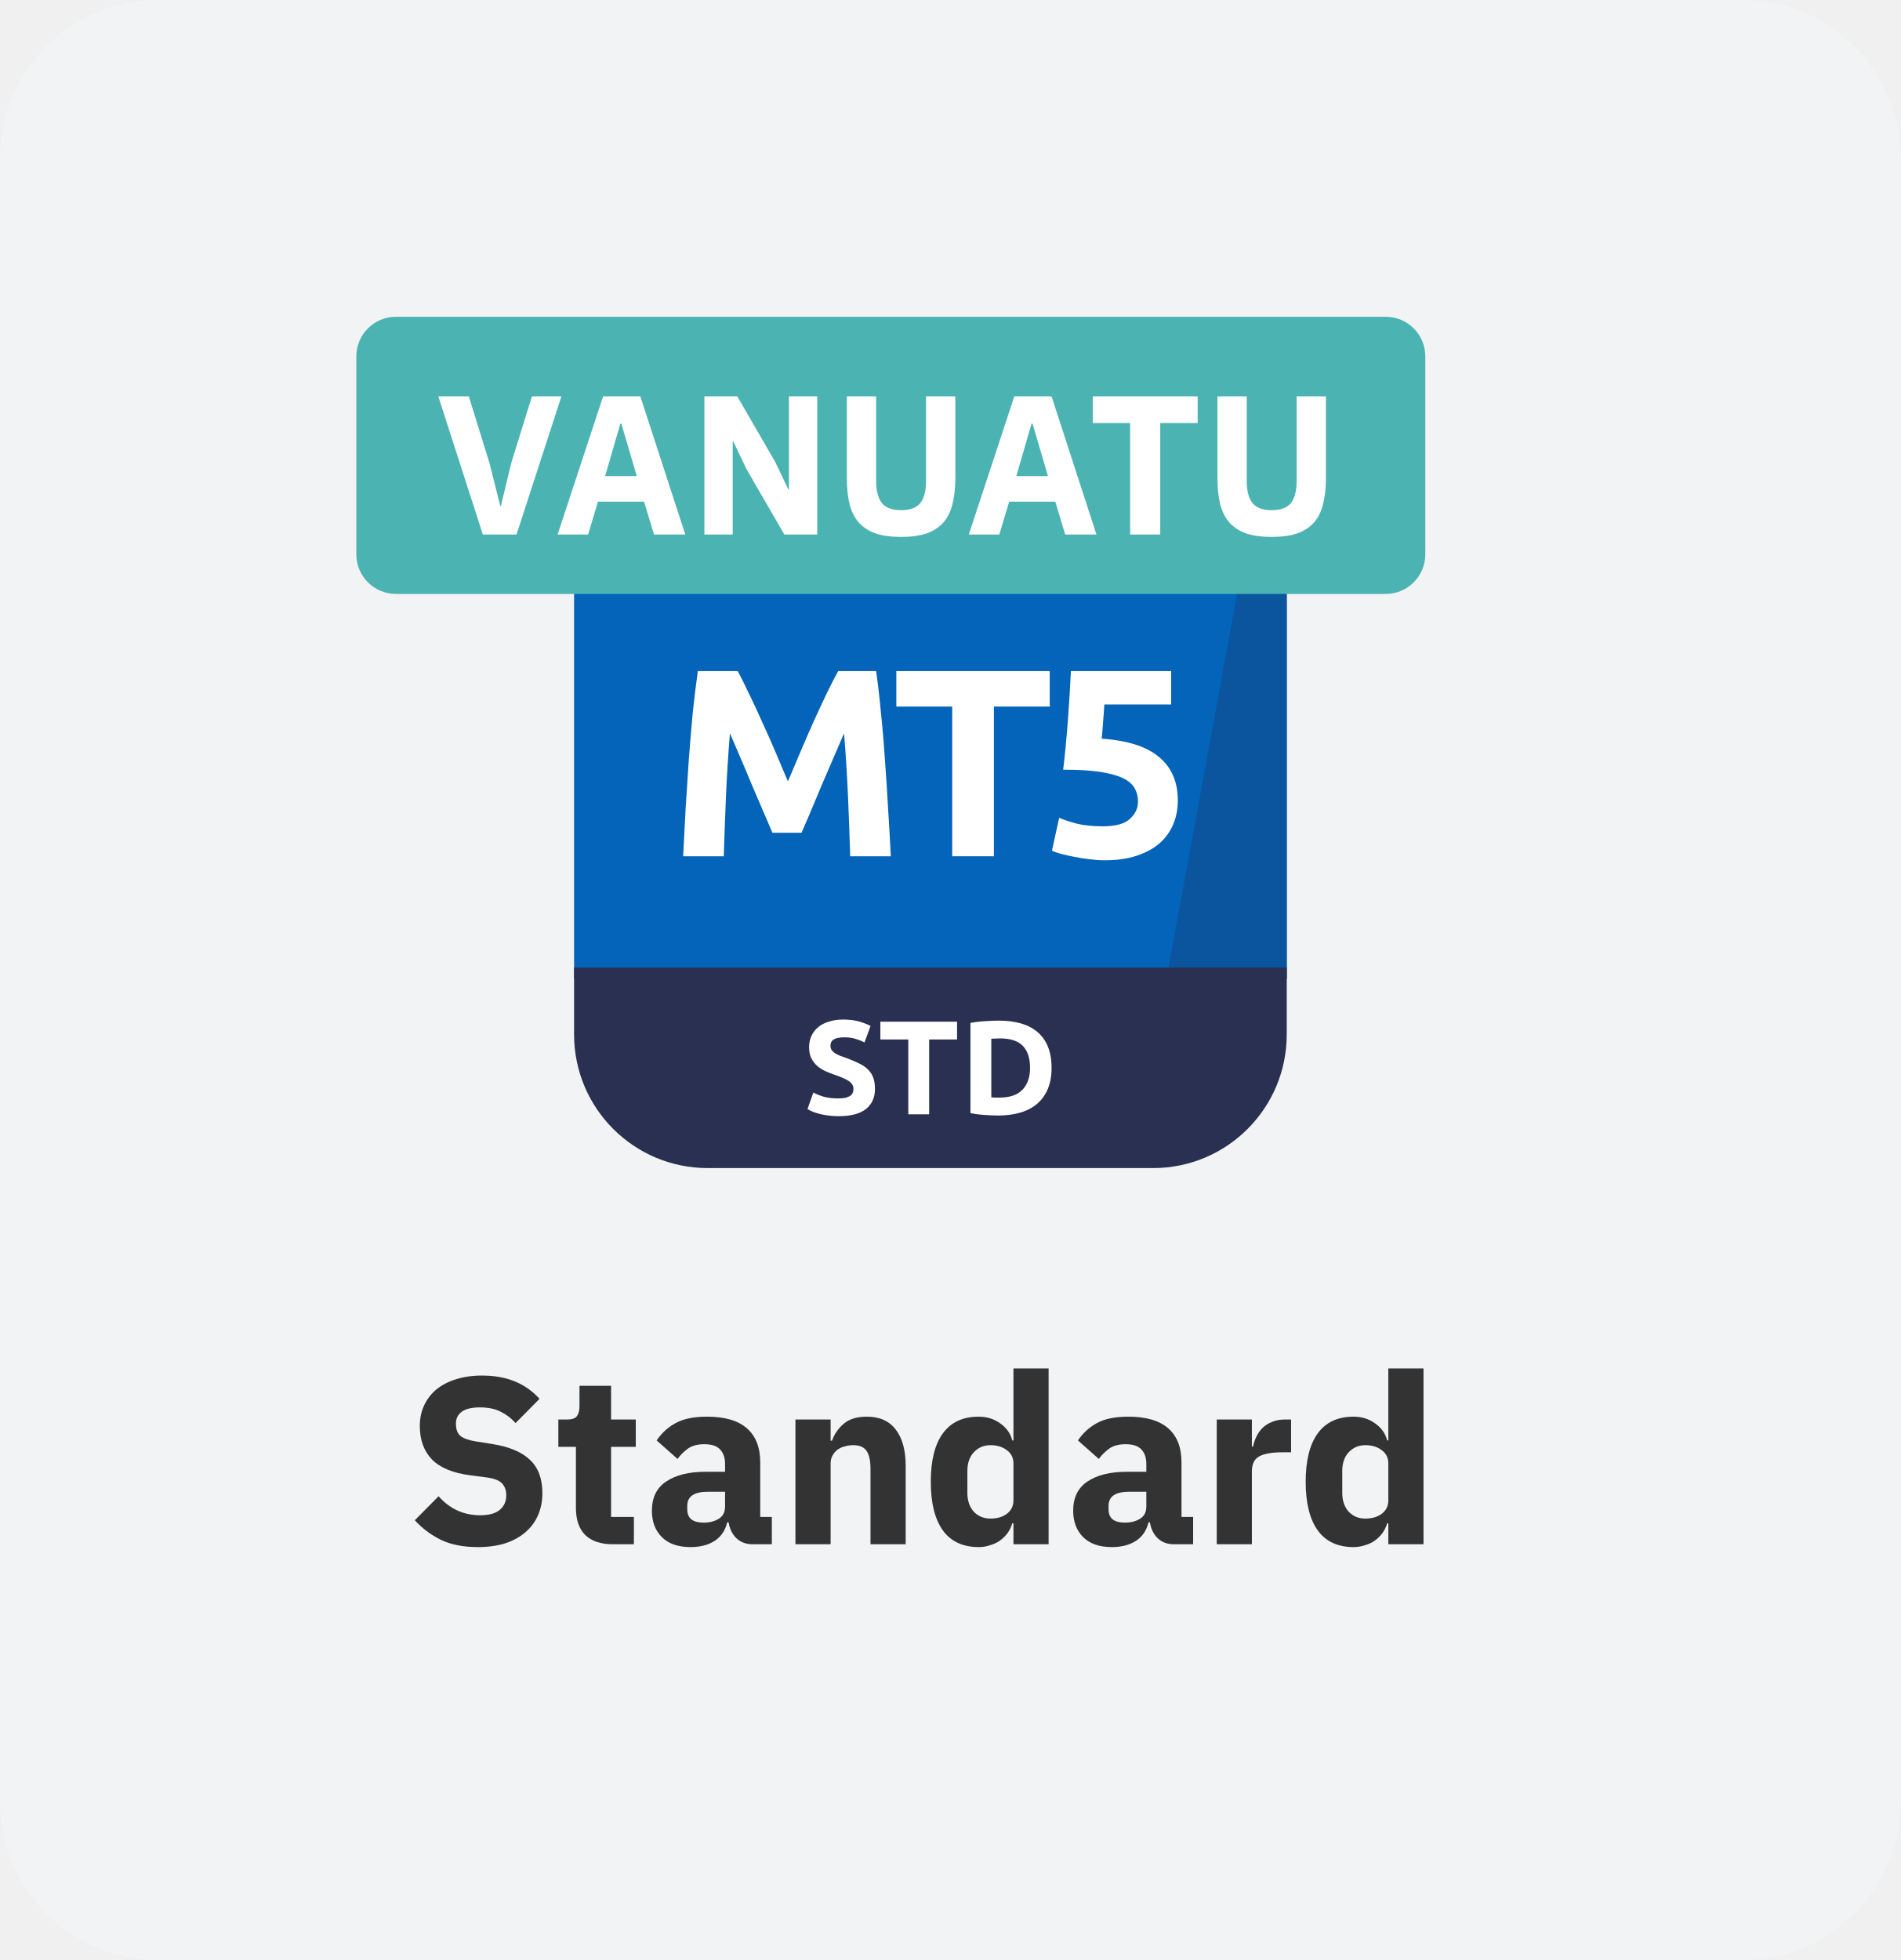
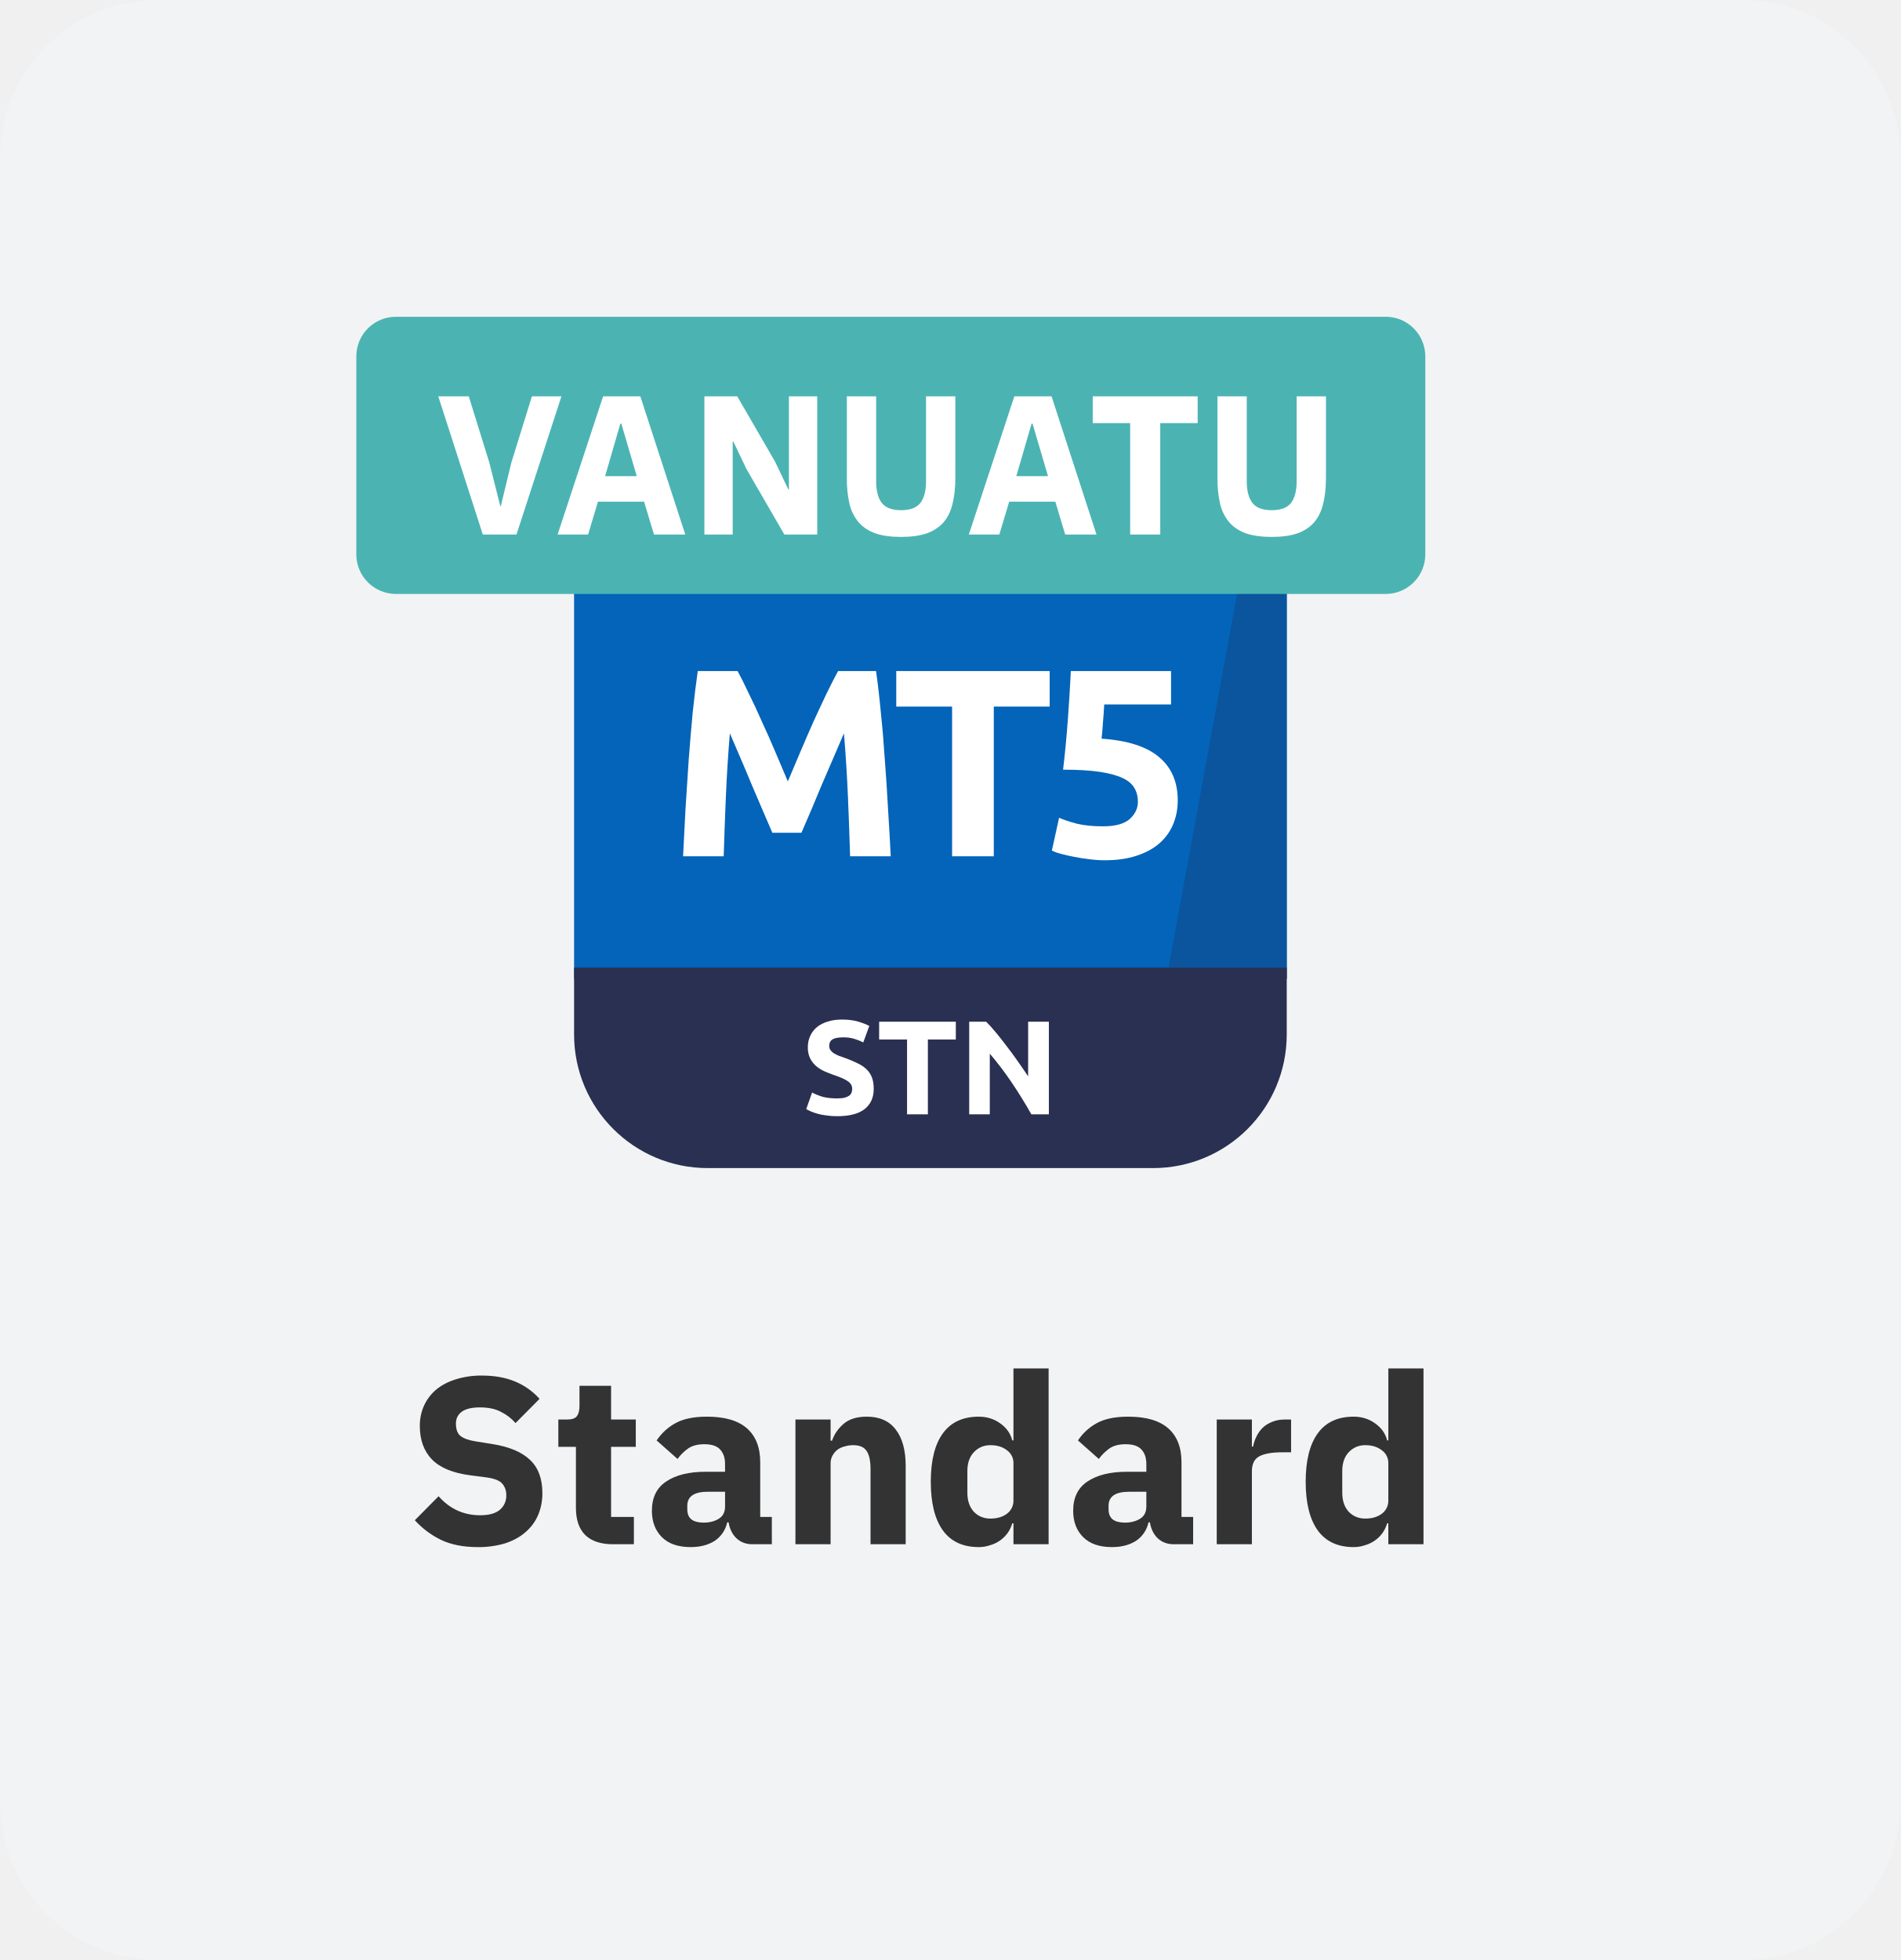
<svg xmlns="http://www.w3.org/2000/svg" viewBox="0 0 96 99" fill="none">
-   <g clip-path="url(#clip0_32407_18822)">
-     <path d="M88 0H8C3.582 0 0 3.582 0 8V91C0 95.418 3.582 99 8 99H88C92.418 99 96 95.418 96 91V8C96 3.582 92.418 0 88 0Z" fill="#F2F3F4" />
-     <path d="M58.25 23H35.75C32.022 23 29 26.022 29 29.75V49.438H65V29.75C65 26.022 61.978 23 58.25 23Z" fill="#0364B9" />
-     <path d="M35.75 23C32.022 23 29 26.022 29 29.75V29.946L62.654 24.634C61.472 23.616 59.933 23 58.25 23H35.75Z" fill="#0A559E" />
-     <path d="M65 29.75C65 28.058 64.377 26.511 63.349 25.326L58.928 49.437L65 49.438V29.75Z" fill="#0A559E" />
-     <path d="M29 48.875H65V52.25C65 55.978 61.978 59 58.25 59H35.75C32.022 59 29 55.978 29 52.25V48.875Z" fill="#2A3052" />
-     <path d="M37.264 33.895C37.426 34.191 37.611 34.56 37.818 35.002C38.034 35.434 38.254 35.906 38.479 36.419C38.713 36.923 38.943 37.441 39.168 37.971C39.393 38.502 39.604 39.002 39.802 39.47C40 39.002 40.212 38.502 40.437 37.971C40.662 37.441 40.887 36.923 41.112 36.419C41.346 35.906 41.566 35.434 41.773 35.002C41.989 34.56 42.178 34.191 42.34 33.895H44.257C44.347 34.516 44.428 35.213 44.5 35.987C44.581 36.752 44.649 37.553 44.703 38.39C44.766 39.218 44.82 40.05 44.865 40.888C44.919 41.724 44.964 42.512 45 43.25H42.948C42.921 42.341 42.885 41.351 42.84 40.28C42.795 39.209 42.727 38.129 42.637 37.04C42.475 37.418 42.295 37.837 42.097 38.295C41.899 38.755 41.701 39.214 41.503 39.672C41.314 40.132 41.13 40.572 40.95 40.995C40.77 41.41 40.617 41.765 40.491 42.062H39.019C38.893 41.765 38.74 41.41 38.56 40.995C38.38 40.572 38.191 40.132 37.993 39.672C37.804 39.214 37.611 38.755 37.413 38.295C37.215 37.837 37.035 37.418 36.873 37.04C36.783 38.129 36.715 39.209 36.67 40.28C36.625 41.351 36.589 42.341 36.562 43.25H34.51C34.546 42.512 34.587 41.724 34.632 40.888C34.686 40.05 34.74 39.218 34.794 38.39C34.857 37.553 34.924 36.752 34.996 35.987C35.077 35.213 35.163 34.516 35.253 33.895H37.264Z" fill="white" />
-     <path d="M53.028 33.895V35.69H50.207V43.25H48.101V35.69H45.279V33.895H53.028Z" fill="white" />
-     <path d="M57.487 40.496C57.487 40.235 57.428 40.005 57.311 39.807C57.194 39.6 56.992 39.429 56.704 39.294C56.416 39.16 56.029 39.056 55.543 38.984C55.057 38.912 54.445 38.876 53.707 38.876C53.806 38.039 53.887 37.188 53.95 36.325C54.013 35.461 54.062 34.651 54.098 33.895H59.161V35.582H55.786C55.768 35.906 55.745 36.221 55.718 36.527C55.7 36.824 55.678 37.085 55.651 37.31C56.965 37.4 57.932 37.711 58.553 38.242C59.183 38.764 59.498 39.492 59.498 40.428C59.498 40.861 59.422 41.261 59.269 41.63C59.116 41.999 58.886 42.319 58.58 42.589C58.274 42.858 57.887 43.07 57.419 43.223C56.96 43.376 56.42 43.453 55.799 43.453C55.556 43.453 55.3 43.434 55.03 43.398C54.769 43.371 54.512 43.331 54.26 43.277C54.017 43.232 53.797 43.182 53.599 43.129C53.401 43.075 53.248 43.02 53.14 42.967L53.504 41.306C53.729 41.405 54.026 41.504 54.395 41.603C54.764 41.693 55.205 41.738 55.718 41.738C56.339 41.738 56.789 41.617 57.068 41.373C57.347 41.121 57.487 40.829 57.487 40.496Z" fill="white" />
-     <path d="M42.356 55.481C42.504 55.481 42.626 55.47 42.72 55.447C42.819 55.42 42.898 55.386 42.956 55.346C43.015 55.301 43.056 55.249 43.078 55.191C43.1 55.132 43.112 55.067 43.112 54.995C43.112 54.842 43.04 54.716 42.896 54.617C42.752 54.513 42.504 54.403 42.153 54.286C42 54.232 41.847 54.171 41.694 54.104C41.541 54.032 41.404 53.944 41.282 53.841C41.161 53.733 41.062 53.604 40.986 53.456C40.909 53.303 40.871 53.118 40.871 52.902C40.871 52.686 40.911 52.493 40.992 52.322C41.073 52.146 41.188 51.998 41.337 51.876C41.485 51.755 41.665 51.663 41.877 51.6C42.088 51.532 42.327 51.498 42.592 51.498C42.907 51.498 43.179 51.532 43.409 51.6C43.638 51.667 43.827 51.741 43.976 51.822L43.672 52.653C43.541 52.585 43.395 52.527 43.233 52.477C43.076 52.423 42.885 52.396 42.66 52.396C42.407 52.396 42.225 52.432 42.113 52.504C42.005 52.572 41.951 52.677 41.951 52.821C41.951 52.907 41.971 52.979 42.011 53.037C42.052 53.096 42.108 53.15 42.18 53.199C42.257 53.244 42.342 53.287 42.437 53.328C42.536 53.364 42.644 53.402 42.761 53.442C43.004 53.532 43.215 53.622 43.395 53.712C43.575 53.798 43.724 53.899 43.841 54.016C43.962 54.133 44.052 54.27 44.111 54.428C44.169 54.585 44.199 54.777 44.199 55.002C44.199 55.438 44.045 55.778 43.739 56.021C43.434 56.259 42.972 56.379 42.356 56.379C42.149 56.379 41.962 56.365 41.795 56.338C41.629 56.316 41.48 56.286 41.35 56.25C41.224 56.214 41.114 56.176 41.019 56.136C40.929 56.095 40.853 56.057 40.79 56.021L41.087 55.184C41.226 55.26 41.397 55.33 41.6 55.393C41.807 55.452 42.059 55.481 42.356 55.481Z" fill="white" />
-     <path d="M48.346 51.606V52.504H46.936V56.284H45.883V52.504H44.472V51.606H48.346Z" fill="white" />
-     <path d="M50.076 55.427C50.126 55.431 50.182 55.436 50.245 55.44C50.312 55.44 50.391 55.44 50.481 55.44C51.008 55.44 51.397 55.308 51.649 55.042C51.905 54.777 52.034 54.41 52.034 53.942C52.034 53.451 51.912 53.08 51.669 52.828C51.426 52.576 51.041 52.45 50.515 52.45C50.443 52.45 50.369 52.452 50.292 52.457C50.216 52.457 50.144 52.461 50.076 52.47V55.427ZM53.12 53.942C53.12 54.347 53.057 54.7 52.931 55.002C52.805 55.303 52.625 55.553 52.391 55.751C52.162 55.949 51.881 56.097 51.548 56.196C51.215 56.295 50.841 56.345 50.427 56.345C50.238 56.345 50.018 56.336 49.766 56.318C49.514 56.304 49.266 56.273 49.023 56.223V51.667C49.266 51.622 49.518 51.593 49.779 51.579C50.045 51.561 50.272 51.552 50.461 51.552C50.861 51.552 51.224 51.597 51.548 51.687C51.876 51.777 52.157 51.919 52.391 52.113C52.625 52.306 52.805 52.554 52.931 52.855C53.057 53.157 53.12 53.519 53.12 53.942Z" fill="white" />
-     <path d="M24.135 78.144C23.399 78.144 22.775 78.02 22.263 77.772C21.751 77.516 21.315 77.188 20.955 76.788L22.155 75.576C22.723 76.216 23.423 76.536 24.255 76.536C24.703 76.536 25.035 76.444 25.251 76.26C25.467 76.076 25.575 75.832 25.575 75.528C25.575 75.296 25.511 75.104 25.383 74.952C25.255 74.792 24.995 74.684 24.603 74.628L23.775 74.52C22.887 74.408 22.235 74.14 21.819 73.716C21.411 73.292 21.207 72.728 21.207 72.024C21.207 71.648 21.279 71.304 21.423 70.992C21.567 70.68 21.771 70.412 22.035 70.188C22.307 69.964 22.635 69.792 23.019 69.672C23.411 69.544 23.855 69.48 24.351 69.48C24.983 69.48 25.539 69.58 26.019 69.78C26.499 69.98 26.911 70.272 27.255 70.656L26.043 71.88C25.843 71.648 25.599 71.46 25.311 71.316C25.031 71.164 24.675 71.088 24.243 71.088C23.835 71.088 23.531 71.16 23.331 71.304C23.131 71.448 23.031 71.648 23.031 71.904C23.031 72.192 23.107 72.4 23.259 72.528C23.419 72.656 23.675 72.748 24.027 72.804L24.855 72.936C25.719 73.072 26.359 73.34 26.775 73.74C27.191 74.132 27.399 74.692 27.399 75.42C27.399 75.82 27.327 76.188 27.183 76.524C27.039 76.86 26.827 77.148 26.547 77.388C26.275 77.628 25.935 77.816 25.527 77.952C25.119 78.08 24.655 78.144 24.135 78.144Z" fill="#333333" />
-     <path d="M30.965 78C30.349 78 29.881 77.844 29.561 77.532C29.249 77.22 29.093 76.764 29.093 76.164V73.08H28.205V71.7H28.649C28.889 71.7 29.053 71.644 29.141 71.532C29.229 71.412 29.273 71.244 29.273 71.028V69.996H30.869V71.7H32.117V73.08H30.869V76.62H32.021V78H30.965Z" fill="#333333" />
-     <path d="M38.007 78C37.687 78 37.419 77.9 37.203 77.7C36.995 77.5 36.862 77.232 36.806 76.896H36.734C36.639 77.304 36.426 77.616 36.099 77.832C35.77 78.04 35.367 78.144 34.886 78.144C34.255 78.144 33.77 77.976 33.434 77.64C33.099 77.304 32.931 76.86 32.931 76.308C32.931 75.644 33.17 75.152 33.651 74.832C34.139 74.504 34.798 74.34 35.63 74.34H36.627V73.944C36.627 73.64 36.547 73.4 36.386 73.224C36.227 73.04 35.959 72.948 35.583 72.948C35.23 72.948 34.95 73.024 34.742 73.176C34.535 73.328 34.362 73.5 34.227 73.692L33.17 72.756C33.426 72.38 33.746 72.088 34.13 71.88C34.523 71.664 35.05 71.556 35.715 71.556C36.611 71.556 37.282 71.752 37.73 72.144C38.178 72.536 38.403 73.108 38.403 73.86V76.62H38.99V78H38.007ZM35.547 76.908C35.843 76.908 36.094 76.844 36.303 76.716C36.519 76.588 36.627 76.38 36.627 76.092V75.348H35.763C35.066 75.348 34.718 75.584 34.718 76.056V76.236C34.718 76.468 34.791 76.64 34.934 76.752C35.078 76.856 35.282 76.908 35.547 76.908Z" fill="#333333" />
-     <path d="M40.182 78V71.7H41.959V72.768H42.031C42.142 72.44 42.339 72.156 42.618 71.916C42.898 71.676 43.286 71.556 43.782 71.556C44.431 71.556 44.919 71.772 45.246 72.204C45.583 72.636 45.751 73.252 45.751 74.052V78H43.974V74.196C43.974 73.788 43.91 73.488 43.782 73.296C43.654 73.096 43.426 72.996 43.099 72.996C42.955 72.996 42.815 73.016 42.678 73.056C42.542 73.088 42.419 73.144 42.306 73.224C42.203 73.304 42.118 73.404 42.054 73.524C41.99 73.636 41.959 73.768 41.959 73.92V78H40.182Z" fill="#333333" />
-     <path d="M51.195 76.944H51.135C51.087 77.112 51.011 77.272 50.907 77.424C50.803 77.568 50.675 77.696 50.523 77.808C50.379 77.912 50.211 77.992 50.019 78.048C49.835 78.112 49.643 78.144 49.443 78.144C48.643 78.144 48.039 77.864 47.631 77.304C47.223 76.736 47.019 75.916 47.019 74.844C47.019 73.772 47.223 72.956 47.631 72.396C48.039 71.836 48.643 71.556 49.443 71.556C49.851 71.556 50.211 71.668 50.523 71.892C50.843 72.116 51.047 72.404 51.135 72.756H51.195V69.12H52.971V78H51.195V76.944ZM50.031 76.704C50.367 76.704 50.643 76.624 50.859 76.464C51.083 76.296 51.195 76.068 51.195 75.78V73.92C51.195 73.632 51.083 73.408 50.859 73.248C50.643 73.08 50.367 72.996 50.031 72.996C49.695 72.996 49.415 73.116 49.191 73.356C48.975 73.588 48.867 73.904 48.867 74.304V75.396C48.867 75.796 48.975 76.116 49.191 76.356C49.415 76.588 49.695 76.704 50.031 76.704Z" fill="#333333" />
-     <path d="M59.288 78C58.968 78 58.7 77.9 58.484 77.7C58.276 77.5 58.144 77.232 58.088 76.896H58.016C57.92 77.304 57.708 77.616 57.38 77.832C57.052 78.04 56.648 78.144 56.168 78.144C55.536 78.144 55.052 77.976 54.716 77.64C54.38 77.304 54.212 76.86 54.212 76.308C54.212 75.644 54.452 75.152 54.932 74.832C55.42 74.504 56.08 74.34 56.912 74.34H57.908V73.944C57.908 73.64 57.828 73.4 57.668 73.224C57.508 73.04 57.24 72.948 56.864 72.948C56.512 72.948 56.232 73.024 56.024 73.176C55.816 73.328 55.644 73.5 55.508 73.692L54.452 72.756C54.708 72.38 55.028 72.088 55.412 71.88C55.804 71.664 56.332 71.556 56.996 71.556C57.892 71.556 58.564 71.752 59.012 72.144C59.46 72.536 59.684 73.108 59.684 73.86V76.62H60.272V78H59.288ZM56.828 76.908C57.124 76.908 57.376 76.844 57.584 76.716C57.8 76.588 57.908 76.38 57.908 76.092V75.348H57.044C56.348 75.348 56 75.584 56 76.056V76.236C56 76.468 56.072 76.64 56.216 76.752C56.36 76.856 56.564 76.908 56.828 76.908Z" fill="#333333" />
-     <path d="M61.464 78V71.7H63.24V73.068H63.3C63.332 72.892 63.388 72.724 63.468 72.564C63.548 72.396 63.652 72.248 63.78 72.12C63.916 71.992 64.076 71.892 64.26 71.82C64.444 71.74 64.66 71.7 64.908 71.7H65.22V73.356H64.776C64.256 73.356 63.868 73.424 63.612 73.56C63.364 73.696 63.24 73.948 63.24 74.316V78H61.464Z" fill="#333333" />
-     <path d="M70.132 76.944H70.073C70.025 77.112 69.948 77.272 69.844 77.424C69.74 77.568 69.612 77.696 69.46 77.808C69.317 77.912 69.148 77.992 68.957 78.048C68.772 78.112 68.581 78.144 68.38 78.144C67.581 78.144 66.977 77.864 66.569 77.304C66.16 76.736 65.957 75.916 65.957 74.844C65.957 73.772 66.16 72.956 66.569 72.396C66.977 71.836 67.581 71.556 68.38 71.556C68.788 71.556 69.148 71.668 69.46 71.892C69.781 72.116 69.984 72.404 70.073 72.756H70.132V69.12H71.909V78H70.132V76.944ZM68.969 76.704C69.305 76.704 69.581 76.624 69.796 76.464C70.02 76.296 70.132 76.068 70.132 75.78V73.92C70.132 73.632 70.02 73.408 69.796 73.248C69.581 73.08 69.305 72.996 68.969 72.996C68.632 72.996 68.353 73.116 68.129 73.356C67.912 73.588 67.805 73.904 67.805 74.304V75.396C67.805 75.796 67.912 76.116 68.129 76.356C68.353 76.588 68.632 76.704 68.969 76.704Z" fill="#333333" />
-     <g clip-path="url(#clip1_32407_18822)">
-       <path d="M70 16.5H20C19.172 16.5 18.5 17.172 18.5 18V28C18.5 28.828 19.172 29.5 20 29.5H70C70.828 29.5 71.5 28.828 71.5 28V18C71.5 17.172 70.828 16.5 70 16.5Z" fill="#4BB4B3" />
-       <path d="M70 16.5H20C19.172 16.5 18.5 17.172 18.5 18V28C18.5 28.828 19.172 29.5 20 29.5H70C70.828 29.5 71.5 28.828 71.5 28V18C71.5 17.172 70.828 16.5 70 16.5Z" stroke="#4BB4B3" />
-       <path d="M24.391 27L22.141 20.02H23.681L24.721 23.369L25.271 25.559H25.301L25.831 23.369L26.871 20.02H28.361L26.091 27H24.391ZM33.037 27L32.537 25.34H30.207L29.707 27H28.167L30.467 20.02H32.347L34.617 27H33.037ZM31.387 21.399H31.337L30.567 24.049H32.167L31.387 21.399ZM37.713 23.7L37.043 22.299H37.013V27H35.583V20.02H37.243L39.153 23.32L39.823 24.72H39.853V20.02H41.283V27H39.623L37.713 23.7ZM44.259 20.02V24.299C44.259 24.793 44.356 25.163 44.549 25.41C44.743 25.649 45.066 25.77 45.519 25.77C45.973 25.77 46.296 25.649 46.489 25.41C46.683 25.163 46.779 24.793 46.779 24.299V20.02H48.259V24.14C48.259 24.653 48.209 25.099 48.109 25.48C48.016 25.853 47.859 26.163 47.639 26.41C47.419 26.649 47.136 26.829 46.789 26.95C46.443 27.063 46.019 27.119 45.519 27.119C45.019 27.119 44.596 27.063 44.249 26.95C43.903 26.829 43.619 26.649 43.399 26.41C43.179 26.163 43.019 25.853 42.919 25.48C42.826 25.099 42.779 24.653 42.779 24.14V20.02H44.259ZM53.809 27L53.309 25.34H50.979L50.479 27H48.939L51.239 20.02H53.119L55.389 27H53.809ZM52.159 21.399H52.109L51.339 24.049H52.939L52.159 21.399ZM58.61 21.369V27H57.09V21.369H55.2V20.02H60.5V21.369H58.61ZM62.98 20.02V24.299C62.98 24.793 63.077 25.163 63.27 25.41C63.464 25.649 63.787 25.77 64.24 25.77C64.694 25.77 65.017 25.649 65.21 25.41C65.403 25.163 65.5 24.793 65.5 24.299V20.02H66.98V24.14C66.98 24.653 66.93 25.099 66.83 25.48C66.737 25.853 66.58 26.163 66.36 26.41C66.14 26.649 65.857 26.829 65.51 26.95C65.163 27.063 64.74 27.119 64.24 27.119C63.74 27.119 63.317 27.063 62.97 26.95C62.623 26.829 62.34 26.649 62.12 26.41C61.9 26.163 61.74 25.853 61.64 25.48C61.547 25.099 61.5 24.653 61.5 24.14V20.02H62.98Z" fill="white" />
+   <g clip-path="url(#prefix__clip0_29417_160705)">
+     <path d="M88 0H8a8 8 0 00-8 8v83a8 8 0 008 8h80a8 8 0 008-8V8a8 8 0 00-8-8z" fill="#F2F3F4" />
+     <g clip-path="url(#prefix__clip1_29417_160705)">
+       <path d="M58.25 23h-22.5A6.75 6.75 0 0029 29.75v19.688h36V29.75A6.75 6.75 0 0058.25 23z" fill="#0364B9" />
+       <path d="M35.75 23A6.75 6.75 0 0029 29.75v.196l33.654-5.312A6.723 6.723 0 0058.25 23h-22.5zM65 29.75c0-1.692-.623-3.24-1.651-4.424l-4.42 24.111H65V29.75z" fill="#0A559E" />
+       <path d="M29 48.875h36v3.375A6.75 6.75 0 0158.25 59h-22.5A6.75 6.75 0 0129 52.25v-3.375z" fill="#2A3052" />
+       <path d="M37.26 33.895c.162.296.346.665.553 1.106.216.433.437.905.662 1.418.234.504.463 1.022.688 1.553.226.53.437 1.03.635 1.498l.634-1.498c.225-.532.45-1.049.675-1.553.235-.513.455-.985.662-1.417.216-.442.405-.81.567-1.108h1.917c.09.622.171 1.319.243 2.093.081.765.148 1.566.203 2.403.063.828.117 1.66.162 2.498.053.837.099 1.624.135 2.362h-2.053c-.026-.909-.063-1.899-.107-2.97a80.228 80.228 0 00-.203-3.24l-.54 1.255-.594 1.377a122.562 122.562 0 01-1.013 2.39h-1.471c-.126-.297-.279-.652-.459-1.066-.18-.424-.369-.864-.567-1.324a89.758 89.758 0 00-.58-1.377 582.26 582.26 0 01-.54-1.255 80.228 80.228 0 00-.203 3.24 242.892 242.892 0 00-.108 2.97h-2.052c.036-.738.077-1.526.121-2.362l.162-2.498c.063-.837.131-1.638.203-2.403.081-.774.166-1.471.257-2.093h2.011zM53.024 33.895v1.795h-2.822v7.56h-2.106v-7.56h-2.821v-1.795h7.749zM57.482 40.496c0-.261-.058-.49-.175-.689-.117-.207-.32-.378-.608-.513-.288-.134-.675-.238-1.16-.31-.487-.072-1.099-.108-1.837-.108.1-.837.18-1.688.243-2.551a96.92 96.92 0 00.149-2.43h5.062v1.687h-3.375c-.018.324-.04.639-.067.945-.018.297-.04.558-.068.783 1.314.09 2.282.4 2.903.931.63.523.945 1.252.945 2.188 0 .431-.077.832-.23 1.201a2.585 2.585 0 01-.688.959c-.306.27-.693.481-1.161.634-.46.153-1 .23-1.62.23-.243 0-.5-.019-.77-.055a7.211 7.211 0 01-.77-.121 8.206 8.206 0 01-.66-.148 2.597 2.597 0 01-.46-.162l.365-1.661c.225.099.522.198.89.297.37.09.81.135 1.324.135.62 0 1.07-.121 1.35-.364.279-.253.418-.545.418-.878zM42.293 55.48c.149 0 .27-.01.365-.033a.775.775 0 00.236-.101.36.36 0 00.121-.155.542.542 0 00.034-.196c0-.153-.072-.28-.216-.378-.144-.104-.391-.214-.742-.33a6.482 6.482 0 01-.46-.183 1.838 1.838 0 01-.411-.263 1.316 1.316 0 01-.297-.385 1.227 1.227 0 01-.115-.554c0-.216.04-.41.122-.58.08-.176.195-.324.344-.446.148-.121.328-.213.54-.276.211-.068.45-.102.715-.102.315 0 .588.034.817.102.23.067.419.141.567.222l-.304.83a2.621 2.621 0 00-.438-.175 1.78 1.78 0 00-.574-.08c-.252 0-.434.035-.547.107-.108.068-.162.173-.162.317 0 .086.02.158.06.216.041.059.098.113.17.162.076.045.162.088.256.129.1.036.207.074.324.114.243.09.455.18.635.27.18.086.328.187.445.304.122.117.212.254.27.412.059.157.088.349.088.574 0 .436-.153.776-.46 1.019-.305.238-.766.358-1.383.358a3.52 3.52 0 01-.56-.04 2.795 2.795 0 01-.776-.203 2.71 2.71 0 01-.23-.115l.297-.837c.14.076.31.146.513.21.207.058.46.087.756.087zM48.284 51.606v.898h-1.411v3.78H45.82v-3.78h-1.41v-.898h3.874zM52.1 56.284a23.54 23.54 0 00-.98-1.586A16.12 16.12 0 0050 53.22v3.064h-1.04v-4.678h.858c.148.149.313.331.492.547.18.216.363.448.547.695.19.243.376.498.56.763.185.261.358.513.52.756v-2.76h1.047v4.677h-.885z" fill="#fff" />
+     </g>
+     <path d="M24.135 78.144c-.736 0-1.36-.124-1.872-.372a4.363 4.363 0 01-1.308-.984l1.2-1.212c.568.64 1.268.96 2.1.96.448 0 .78-.092.996-.276a.914.914 0 00.324-.732.863.863 0 00-.192-.576c-.128-.16-.388-.268-.78-.324l-.828-.108c-.888-.112-1.54-.38-1.956-.804-.408-.424-.612-.988-.612-1.692 0-.376.072-.72.216-1.032.144-.312.348-.58.612-.804.272-.224.6-.396.984-.516a4.283 4.283 0 011.332-.192c.632 0 1.188.1 1.668.3.48.2.892.492 1.236.876l-1.212 1.224a2.33 2.33 0 00-.732-.564c-.28-.152-.636-.228-1.068-.228-.408 0-.712.072-.912.216-.2.144-.3.344-.3.6 0 .288.076.496.228.624.16.128.416.22.768.276l.828.132c.864.136 1.504.404 1.92.804.416.392.624.952.624 1.68 0 .4-.072.768-.216 1.104a2.336 2.336 0 01-.636.864c-.272.24-.612.428-1.02.564a4.647 4.647 0 01-1.392.192zM30.965 78c-.616 0-1.084-.156-1.404-.468-.312-.312-.468-.768-.468-1.368V73.08h-.888V71.7h.444c.24 0 .404-.056.492-.168.088-.12.132-.288.132-.504v-1.032h1.596V71.7h1.248v1.38h-1.248v3.54h1.152V78h-1.056zM38.007 78c-.32 0-.588-.1-.804-.3-.209-.2-.34-.468-.397-.804h-.072a1.48 1.48 0 01-.636.936c-.328.208-.731.312-1.212.312-.632 0-1.116-.168-1.452-.504-.335-.336-.503-.78-.503-1.332 0-.664.24-1.156.72-1.476.487-.328 1.147-.492 1.98-.492h.995v-.396c0-.304-.08-.544-.24-.72-.16-.184-.428-.276-.803-.276-.352 0-.633.076-.84.228-.209.152-.38.324-.517.516l-1.056-.936c.256-.376.576-.668.96-.876.392-.216.92-.324 1.584-.324.897 0 1.569.196 2.017.588.447.392.672.964.672 1.716v2.76h.587V78h-.983zm-2.46-1.092c.296 0 .547-.064.756-.192.216-.128.324-.336.324-.624v-.744h-.864c-.697 0-1.044.236-1.044.708v.18c0 .232.072.404.215.516.145.104.349.156.613.156zM40.182 78v-6.3h1.776v1.068h.073c.111-.328.308-.612.587-.852.28-.24.668-.36 1.164-.36.649 0 1.137.216 1.465.648.336.432.504 1.048.504 1.848V78h-1.776v-3.804c0-.408-.065-.708-.193-.9-.127-.2-.355-.3-.683-.3-.144 0-.284.02-.42.06-.137.032-.26.088-.373.168a.918.918 0 00-.252.3.785.785 0 00-.096.396V78h-1.776zM51.195 76.944h-.06a1.649 1.649 0 01-.228.48 1.634 1.634 0 01-.888.624 1.74 1.74 0 01-.576.096c-.8 0-1.404-.28-1.812-.84-.408-.568-.612-1.388-.612-2.46s.204-1.888.612-2.448c.408-.56 1.012-.84 1.812-.84.408 0 .768.112 1.08.336.32.224.524.512.612.864h.06V69.12h1.776V78h-1.776v-1.056zm-1.164-.24c.336 0 .612-.08.828-.24a.81.81 0 00.336-.684v-1.86a.779.779 0 00-.336-.672c-.216-.168-.492-.252-.828-.252-.336 0-.616.12-.84.36-.216.232-.324.548-.324.948v1.092c0 .4.108.72.324.96.224.232.504.348.84.348zM59.288 78c-.32 0-.588-.1-.804-.3-.208-.2-.34-.468-.396-.804h-.072a1.48 1.48 0 01-.636.936c-.328.208-.732.312-1.212.312-.632 0-1.116-.168-1.452-.504-.336-.336-.504-.78-.504-1.332 0-.664.24-1.156.72-1.476.488-.328 1.148-.492 1.98-.492h.996v-.396c0-.304-.08-.544-.24-.72-.16-.184-.428-.276-.804-.276-.352 0-.632.076-.84.228-.208.152-.38.324-.516.516l-1.056-.936c.256-.376.576-.668.96-.876.392-.216.92-.324 1.584-.324.896 0 1.568.196 2.016.588.448.392.672.964.672 1.716v2.76h.588V78h-.984zm-2.46-1.092c.296 0 .548-.064.756-.192.216-.128.324-.336.324-.624v-.744h-.864c-.696 0-1.044.236-1.044.708v.18c0 .232.072.404.216.516.144.104.348.156.612.156zM61.464 78v-6.3h1.776v1.368h.06c.032-.176.088-.344.168-.504.08-.168.184-.316.312-.444.136-.128.296-.228.48-.3.184-.08.4-.12.648-.12h.312v1.656h-.444c-.52 0-.908.068-1.164.204-.248.136-.372.388-.372.756V78h-1.776zM70.132 76.944h-.06a1.649 1.649 0 01-.228.48 1.634 1.634 0 01-.888.624 1.74 1.74 0 01-.576.096c-.8 0-1.403-.28-1.811-.84-.409-.568-.612-1.388-.612-2.46s.204-1.888.612-2.448c.407-.56 1.011-.84 1.811-.84.409 0 .769.112 1.08.336.32.224.525.512.613.864h.06V69.12h1.776V78h-1.777v-1.056zm-1.163-.24c.336 0 .612-.08.828-.24a.81.81 0 00.335-.684v-1.86a.779.779 0 00-.336-.672c-.216-.168-.492-.252-.828-.252-.336 0-.615.12-.84.36-.216.232-.323.548-.323.948v1.092c0 .4.107.72.323.96.225.232.504.348.84.348z" fill="#333" />
+     <g clip-path="url(#prefix__clip2_29417_160705)">
+       <path d="M70 16.5H20a1.5 1.5 0 00-1.5 1.5v10a1.5 1.5 0 001.5 1.5h50a1.5 1.5 0 001.5-1.5V18a1.5 1.5 0 00-1.5-1.5z" fill="#4BB4B3" />
+       <path d="M70 16.5H20a1.5 1.5 0 00-1.5 1.5v10a1.5 1.5 0 001.5 1.5h50a1.5 1.5 0 001.5-1.5V18a1.5 1.5 0 00-1.5-1.5z" stroke="#4BB4B3" />
+       <path d="M24.39 27l-2.25-6.98h1.54l1.04 3.35.55 2.19h.03l.53-2.19 1.04-3.35h1.49L26.09 27h-1.7zm8.647 0l-.5-1.66h-2.33l-.5 1.66h-1.54l2.3-6.98h1.88l2.27 6.98h-1.58zm-1.65-5.6h-.05l-.77 2.65h1.6l-.78-2.65zm6.326 2.3l-.67-1.4h-.03V27h-1.43v-6.98h1.66l1.91 3.3.67 1.4h.03v-4.7h1.43V27h-1.66l-1.91-3.3zm6.546-3.68v4.28c0 .493.097.863.29 1.11.194.24.517.36.97.36.454 0 .777-.12.97-.36.194-.247.29-.617.29-1.11v-4.28h1.48v4.12c0 .513-.05.96-.15 1.34-.093.373-.25.683-.47.93-.22.24-.503.42-.85.54-.346.113-.77.17-1.27.17s-.923-.057-1.27-.17c-.346-.12-.63-.3-.85-.54a2.243 2.243 0 01-.48-.93 5.667 5.667 0 01-.14-1.34v-4.12h1.48zM53.81 27l-.5-1.66h-2.33l-.5 1.66h-1.54l2.3-6.98h1.88l2.27 6.98h-1.58zm-1.65-5.6h-.05l-.77 2.65h1.6l-.78-2.65zm6.451-.03V27h-1.52v-5.63H55.2v-1.35h5.3v1.35h-1.89zm4.37-1.35v4.28c0 .493.097.863.29 1.11.194.24.517.36.97.36.454 0 .777-.12.97-.36.194-.247.29-.617.29-1.11v-4.28h1.48v4.12c0 .513-.05.96-.15 1.34-.093.373-.25.683-.47.93-.22.24-.503.42-.85.54-.347.113-.77.17-1.27.17s-.923-.057-1.27-.17c-.346-.12-.63-.3-.85-.54a2.243 2.243 0 01-.48-.93 5.667 5.667 0 01-.14-1.34v-4.12h1.48z" fill="#fff" />
    </g>
  </g>
  <defs>
-     <clipPath id="clip0_32407_18822">
-       <rect width="96" height="99" fill="white" />
+     <clipPath id="prefix__clip0_29417_160705">
+       <path fill="#fff" d="M0 0h96v99H0z" />
    </clipPath>
-     <clipPath id="clip1_32407_18822">
-       <rect width="54" height="14" fill="white" transform="translate(18 16)" />
+     <clipPath id="prefix__clip1_29417_160705">
+       <path fill="#fff" transform="translate(29 23)" d="M0 0h36v36H0z" />
+     </clipPath>
+     <clipPath id="prefix__clip2_29417_160705">
+       <path fill="#fff" transform="translate(18 16)" d="M0 0h54v14H0z" />
    </clipPath>
  </defs>
</svg>
